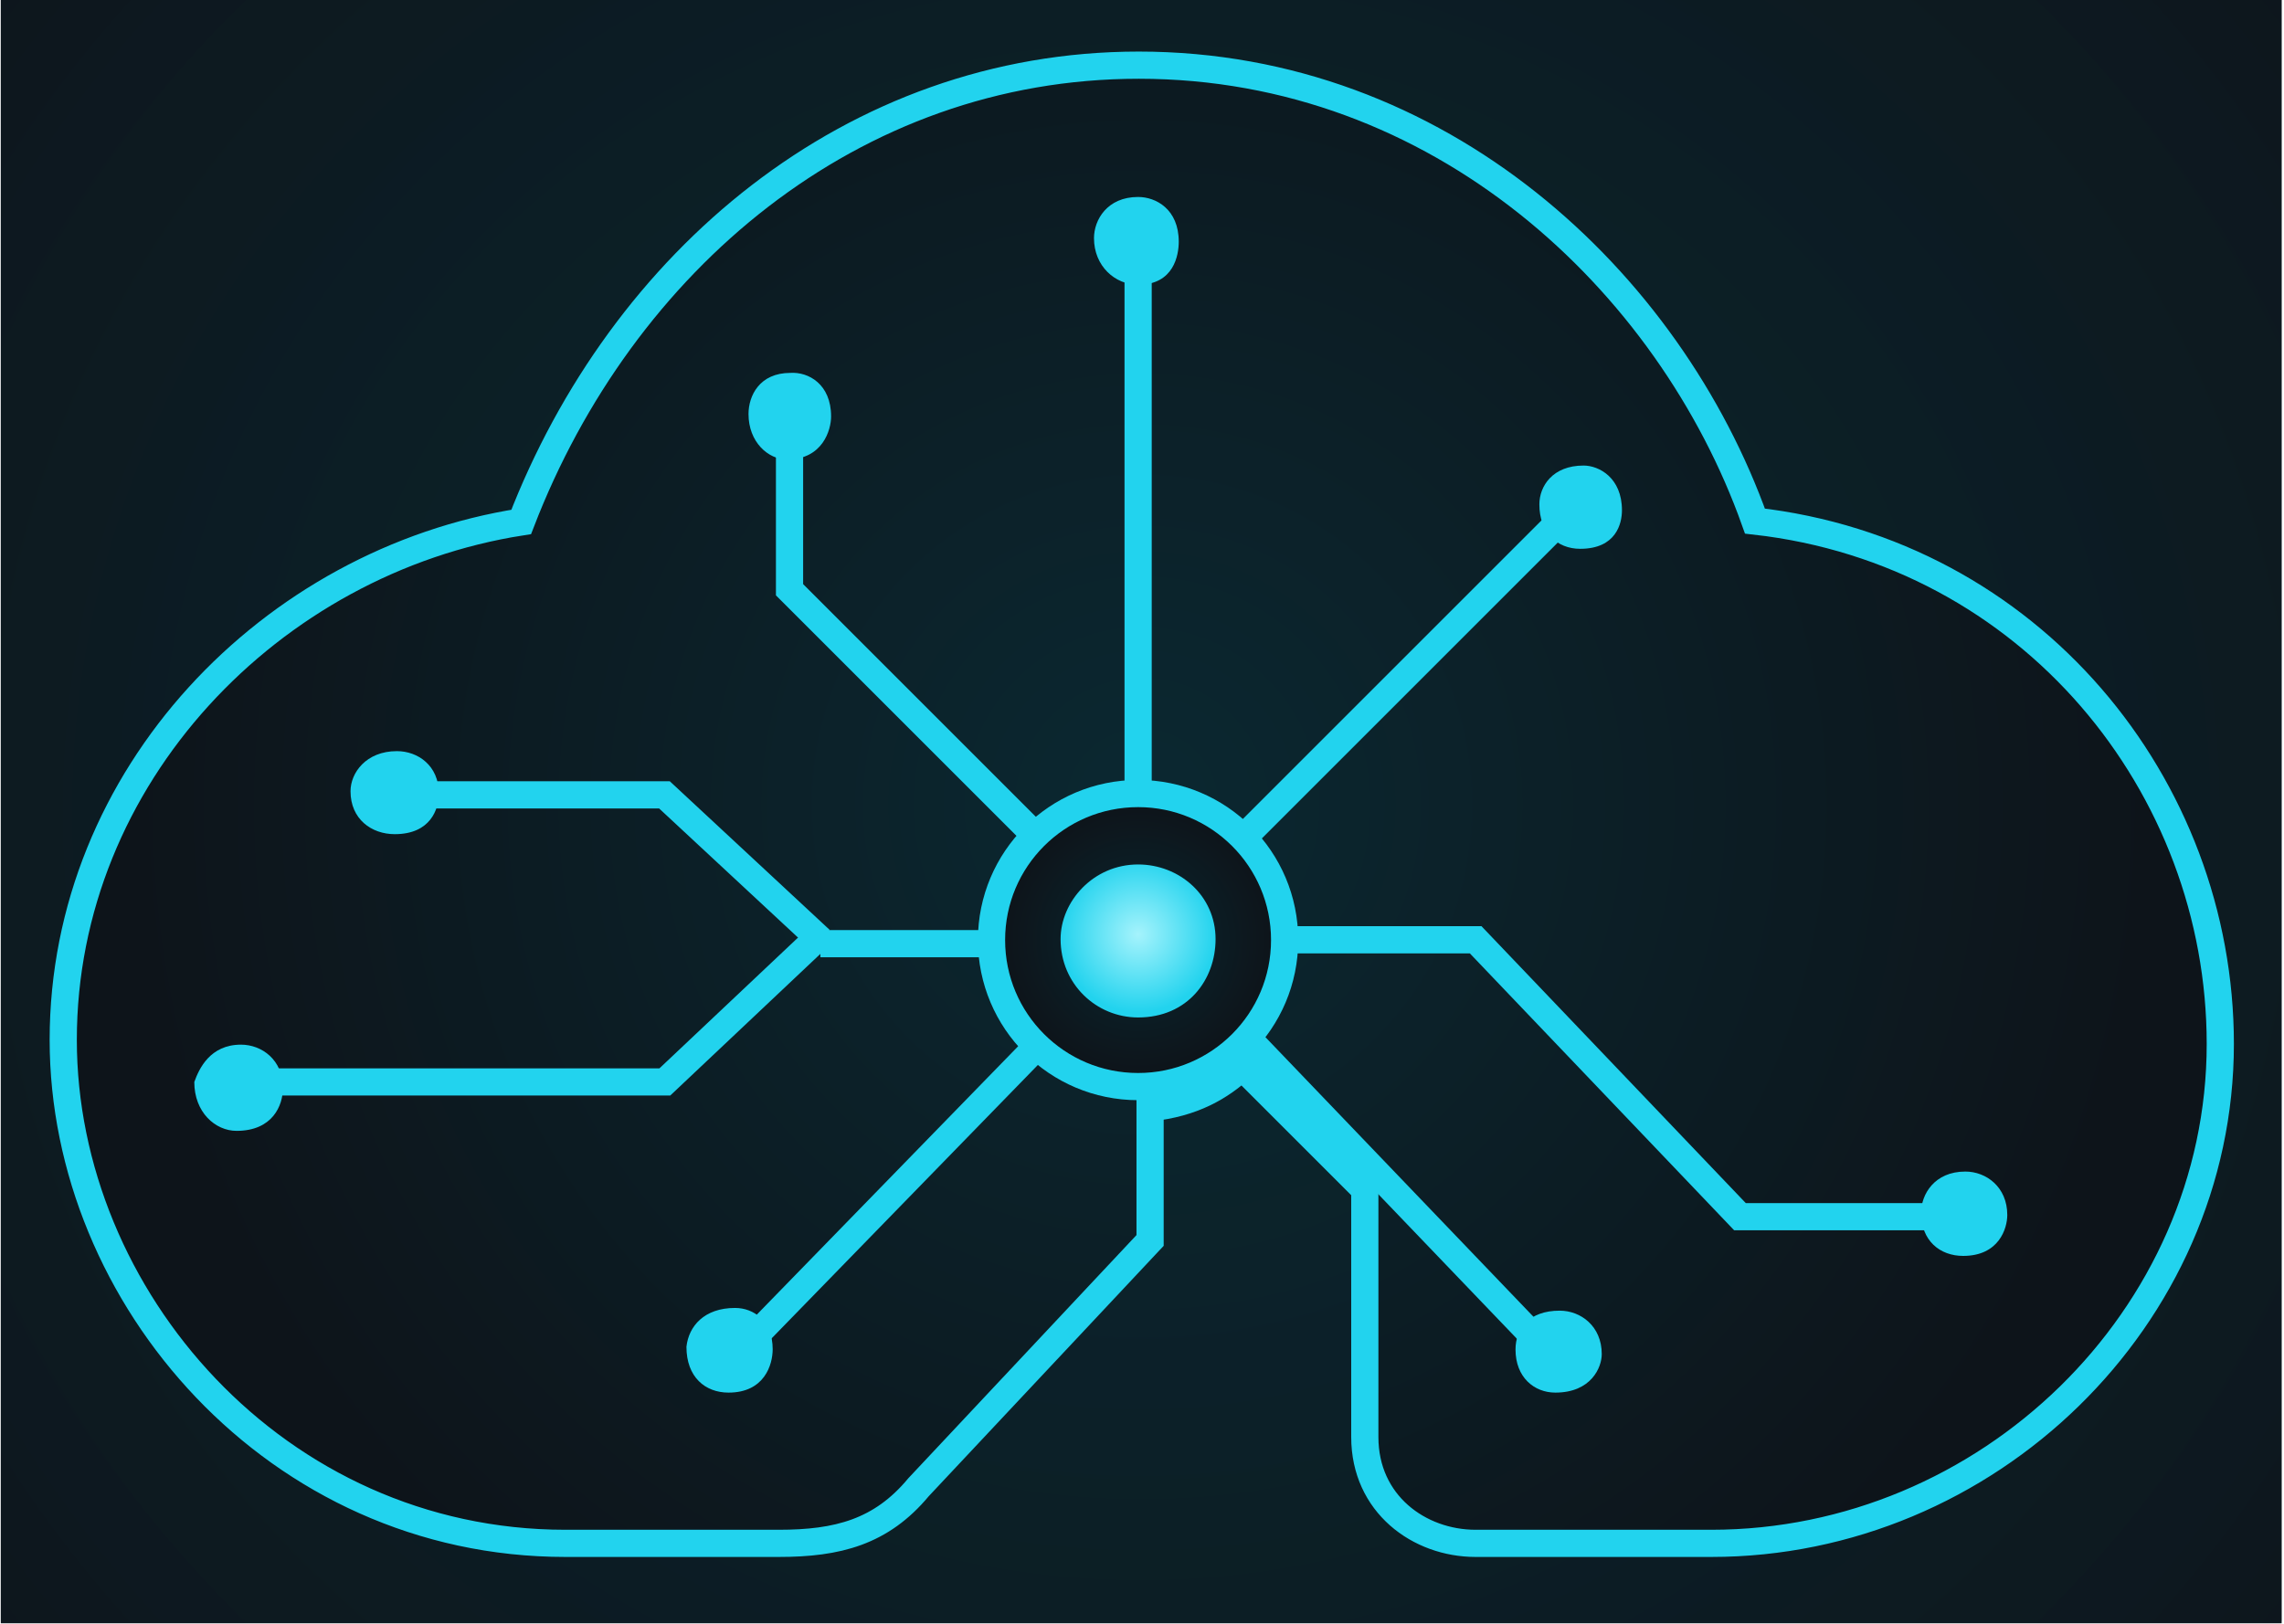
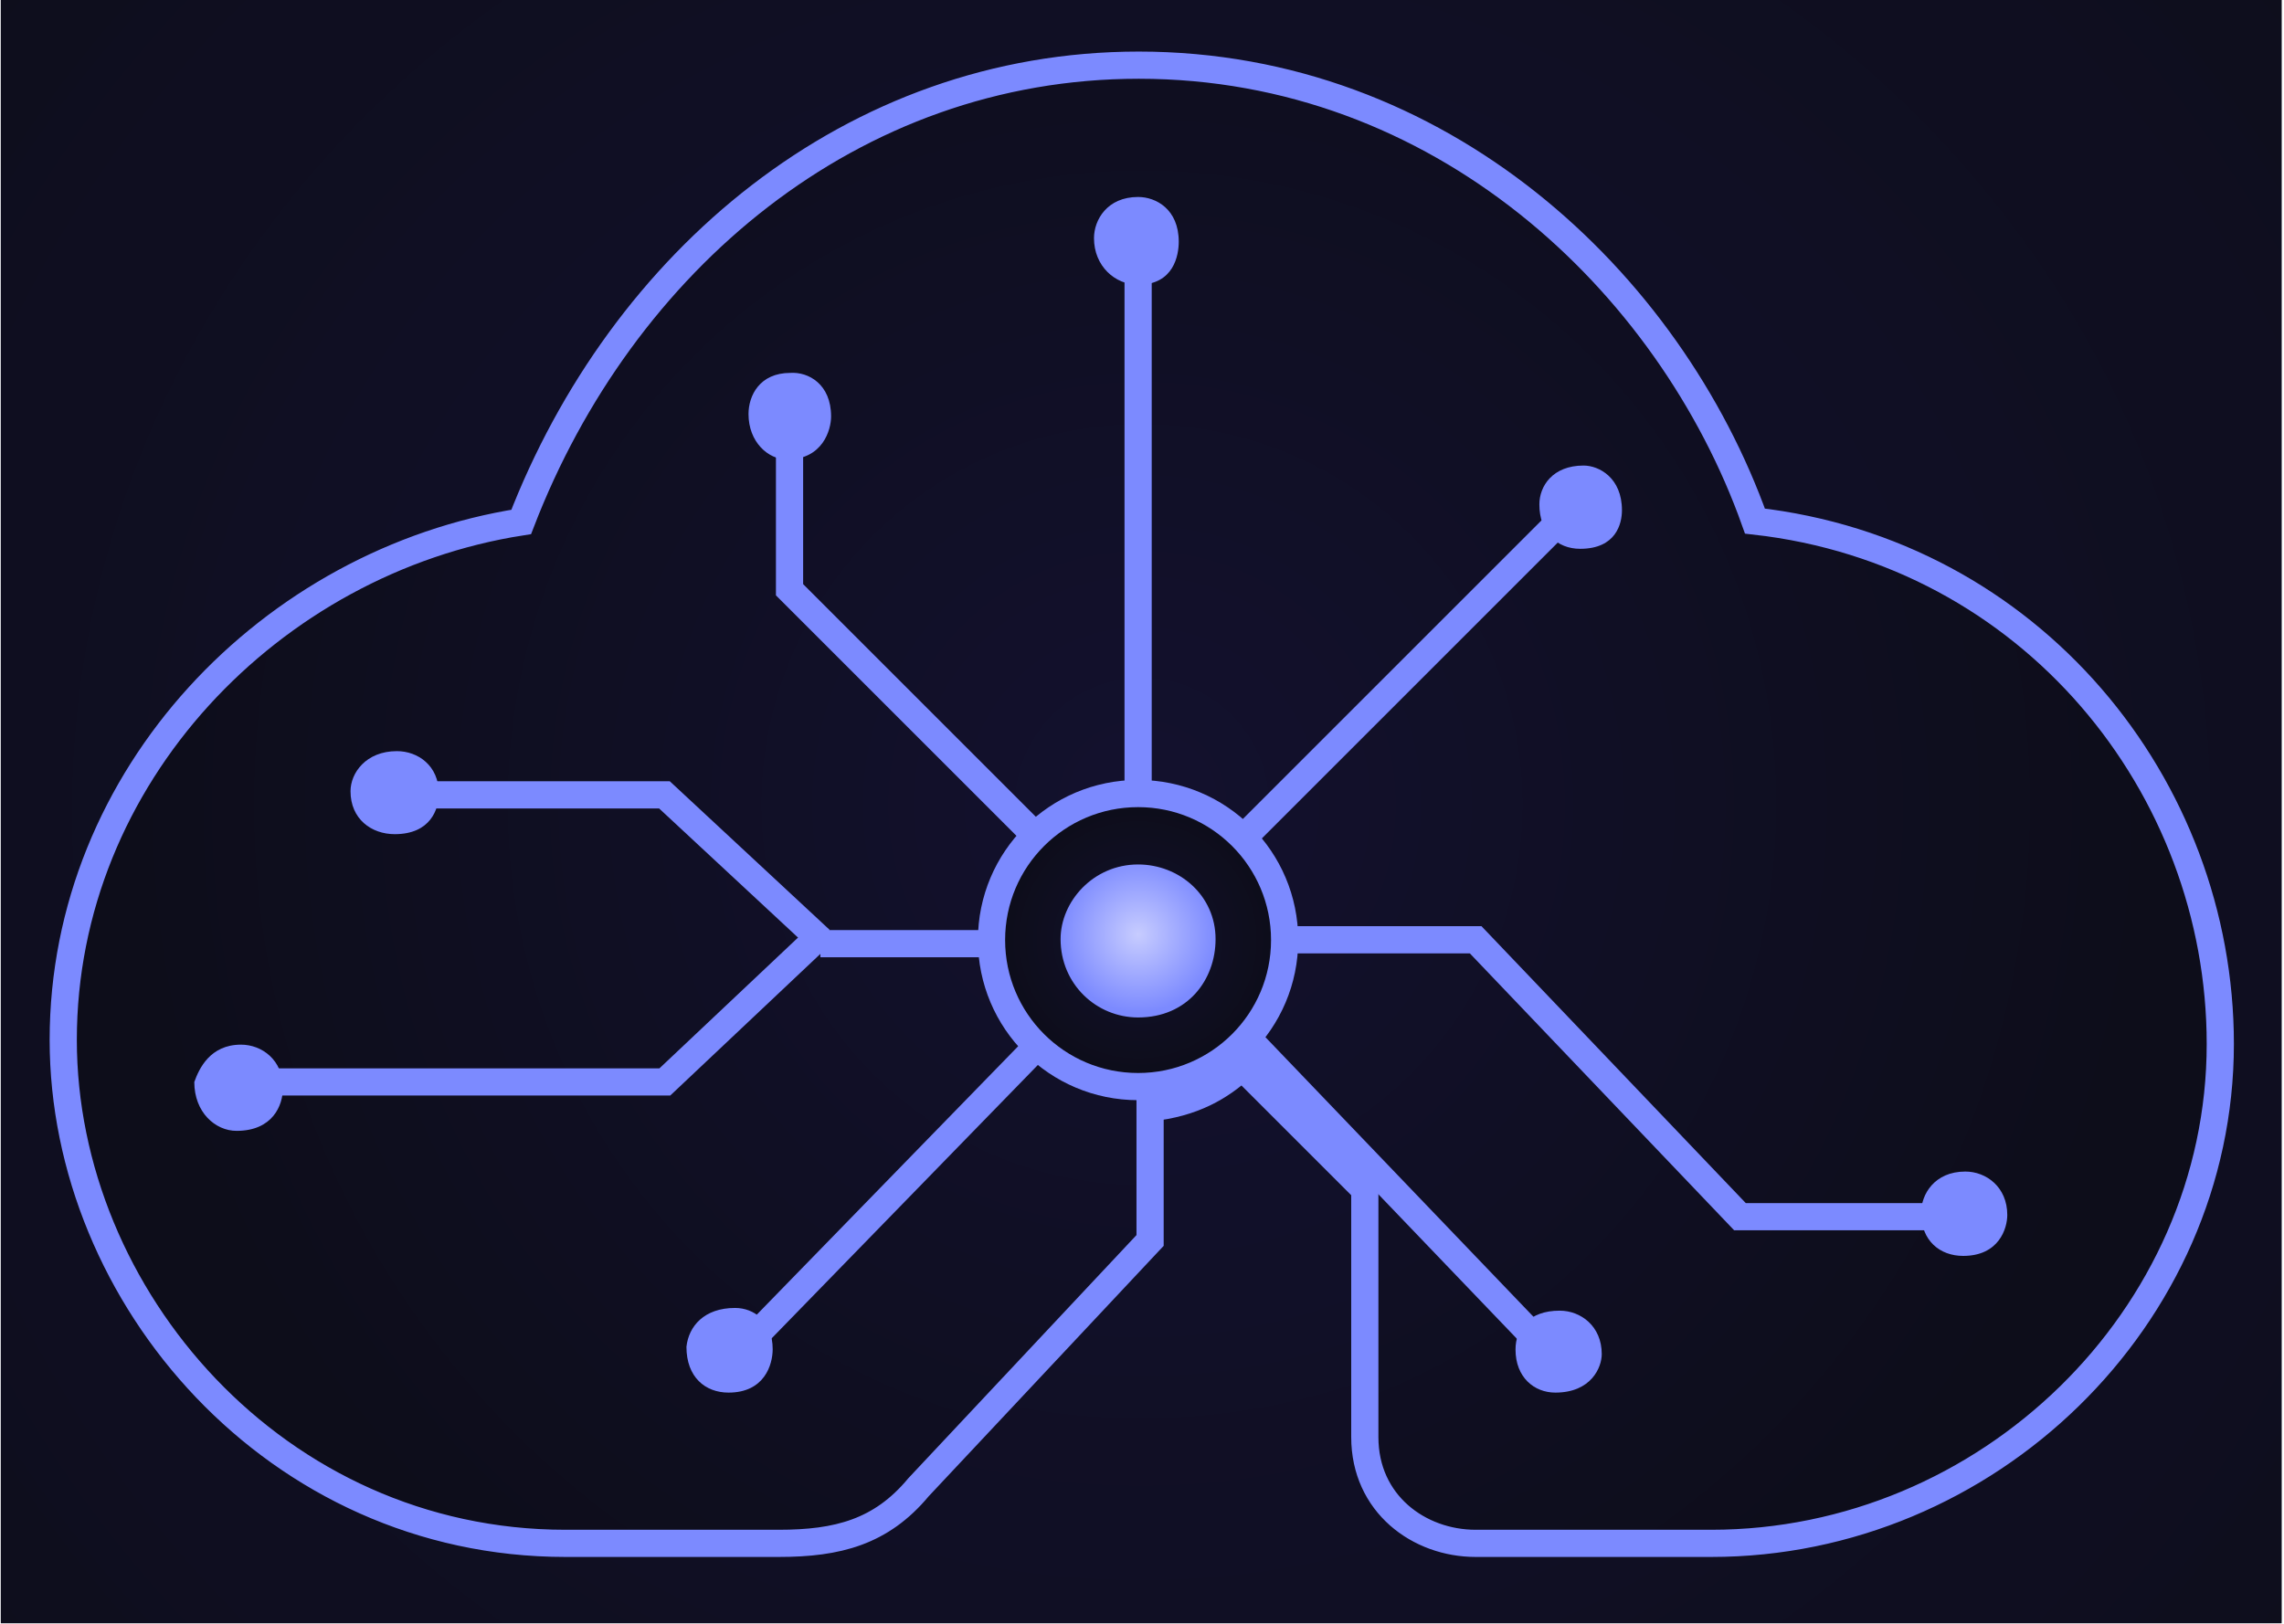
<svg xmlns="http://www.w3.org/2000/svg" width="294" height="209" fill="none" viewBox="0 0 294 209">
  <path d="m293.7 0h-293.6v209h293.6v-209z" fill="url(#paint0_radial_865_1476)" />
  <path d="m293.7 0h-293.6v208.7h293.6v-208.7z" fill="url(#paint1_radial_865_1476)" fill-opacity=".2" />
-   <path d="m225.9 67.09c-11.02-30.93-40.56-58.7-79.31-58.7-36.98 0-66.6 25.34-79.5 58.81-32.11 5.01-58.95 32.69-58.95 66.69 0 33.14 27.44 64.82 64.64 64.82h27.47c7.57 0 13.18-1.45 17.98-7.22l29.81-31.78v-17.08c5.5-0.57 9.05-2.67 11.85-5.26l15.79 15.79v31.86c0 8.6 6.98 13.69 14.27 13.69h30.33c35.5 0 65.52-29.02 65.52-64.3 0-33.24-24.41-63.32-59.9-67.32z" fill="url(#paint2_radial_865_1476)" stroke="#22D3EE" stroke-miterlimit="10" stroke-width="3.5" />
-   <path d="m146.5 101.2v-67.22" stroke="#22D3EE" stroke-miterlimit="10" stroke-width="3.5" />
-   <path d="m133.1 107.4-31.47-31.47v-17.93" stroke="#22D3EE" stroke-miterlimit="10" stroke-width="3.5" />
-   <path d="m160.8 107.1 40-40" stroke="#22D3EE" stroke-miterlimit="10" stroke-width="3.5" />
-   <path d="m166 121h23.95l34.02 35.65h24.88" stroke="#22D3EE" stroke-miterlimit="10" stroke-width="3.5" />
-   <path d="m161.1 134.2 36.22 37.79" stroke="#22D3EE" stroke-miterlimit="10" stroke-width="3.5" />
-   <path d="m133.7 134.5-36.51 37.5" stroke="#22D3EE" stroke-miterlimit="10" stroke-width="3.5" />
-   <path d="m105.6 121-20.07-18.66h-30.43" stroke="#22D3EE" stroke-miterlimit="10" stroke-width="3.5" />
-   <path d="m105.6 121.5h21.46" stroke="#22D3EE" stroke-miterlimit="10" stroke-width="3.5" />
-   <path d="m35.36 139.3h50.22l20.07-18.94" stroke="#22D3EE" stroke-miterlimit="10" stroke-width="3.5" />
-   <path d="m146.5 139.9c10.42 0 18.86-8.44 18.86-18.87 0-10.42-8.44-18.86-18.86-18.86-10.43 0-18.87 8.44-18.87 18.86 0 10.43 8.44 18.87 18.87 18.87z" fill="url(#paint3_radial_865_1476)" stroke="#22D3EE" stroke-miterlimit="10" stroke-width="3.5" />
+   <path d="m225.9 67.09c-11.02-30.93-40.56-58.7-79.31-58.7-36.98 0-66.6 25.34-79.5 58.81-32.11 5.01-58.95 32.69-58.95 66.69 0 33.14 27.44 64.82 64.64 64.82h27.47c7.57 0 13.18-1.45 17.98-7.22l29.81-31.78v-17.08c5.5-0.57 9.05-2.67 11.85-5.26l15.79 15.79v31.86c0 8.6 6.98 13.69 14.27 13.69h30.33c35.5 0 65.52-29.02 65.52-64.3 0-33.24-24.41-63.32-59.9-67.32z" fill="url(#paint2_radial_865_1476)" stroke="#7c8aff" stroke-miterlimit="10" stroke-width="3.5" />
+   <path d="m146.5 101.2v-67.22" stroke="#7c8aff" stroke-miterlimit="10" stroke-width="3.5" />
+   <path d="m133.1 107.4-31.47-31.47v-17.93" stroke="#7c8aff" stroke-miterlimit="10" stroke-width="3.5" />
+   <path d="m160.8 107.1 40-40" stroke="#7c8aff" stroke-miterlimit="10" stroke-width="3.5" />
+   <path d="m166 121h23.95l34.02 35.65h24.88" stroke="#7c8aff" stroke-miterlimit="10" stroke-width="3.5" />
+   <path d="m161.1 134.2 36.22 37.79" stroke="#7c8aff" stroke-miterlimit="10" stroke-width="3.5" />
+   <path d="m133.7 134.5-36.51 37.5" stroke="#7c8aff" stroke-miterlimit="10" stroke-width="3.5" />
+   <path d="m105.6 121-20.07-18.66h-30.43" stroke="#7c8aff" stroke-miterlimit="10" stroke-width="3.5" />
+   <path d="m105.6 121.5h21.46" stroke="#7c8aff" stroke-miterlimit="10" stroke-width="3.5" />
+   <path d="m35.36 139.3h50.22l20.07-18.94" stroke="#7c8aff" stroke-miterlimit="10" stroke-width="3.5" />
+   <path d="m146.5 139.9c10.42 0 18.86-8.44 18.86-18.87 0-10.42-8.44-18.86-18.86-18.86-10.43 0-18.87 8.44-18.87 18.86 0 10.43 8.44 18.87 18.87 18.87z" fill="url(#paint3_radial_865_1476)" stroke="#7c8aff" stroke-miterlimit="10" stroke-width="3.5" />
  <path d="m146.5 131c6.39 0 9.97-4.87 9.97-10.09 0-5.64-4.7-9.61-9.97-9.61-5.78 0-9.98 4.78-9.98 9.61 0 5.79 4.6 10.09 9.98 10.09z" fill="url(#paint4_radial_865_1476)" />
-   <path d="m146.5 36.66c4.63 0 5.23-3.85 5.23-5.54 0-4.19-2.94-5.76-5.23-5.76-3.98 0-5.68 2.95-5.68 5.3 0 3.6 2.71 6 5.68 6z" fill="#22D3EE" />
-   <path d="m101.3 59.16c4.63 0 5.68-3.85 5.68-5.54 0-4.19-2.95-5.76-5.24-5.61-3.98 0-5.39 2.95-5.39 5.3 0 3.6 2.53 5.85 4.95 5.85z" fill="#22D3EE" />
-   <path d="m50.81 107.4c4.63 0 5.68-3.25 5.68-5.24 0-3.6-2.71-5.45-5.4-5.45-3.98 0-5.97 2.81-5.97 5.16 0 3.6 2.71 5.53 5.69 5.53z" fill="#22D3EE" />
-   <path d="m30.45 145.6c4.63 0 5.97-3.25 5.97-5.53 0-3.6-2.71-5.57-5.4-5.57-3.98 0-5.4 3.1-6.01 4.81 0 3.91 2.71 6.29 5.44 6.29z" fill="#22D3EE" />
-   <path d="m93.78 179.3c4.63 0 5.68-3.6 5.68-5.59 0-3.6-2.42-5.31-4.84-5.31-3.98 0-5.97 2.35-6.26 5 0 3.91 2.42 5.9 5.42 5.9z" fill="#22D3EE" />
-   <path d="m200.2 179.3c4.63 0 5.98-3.25 5.98-4.96 0-3.6-2.71-5.59-5.41-5.59-3.98 0-5.69 2.35-5.69 5 0 3.6 2.42 5.55 5.12 5.55z" fill="#22D3EE" />
-   <path d="m252.7 161.7c4.63 0 5.68-3.56 5.68-5.27 0-3.6-2.71-5.59-5.4-5.59-3.98 0-5.69 2.95-5.69 5.3 0 3.6 2.42 5.56 5.41 5.56z" fill="#22D3EE" />
-   <path d="m203.4 70.66c4.63 0 5.38-3.25 5.38-4.96 0-4.19-2.95-5.76-4.94-5.76-3.98 0-5.69 2.65-5.69 5 0 3.6 2.26 5.72 5.25 5.72z" fill="#22D3EE" />
+   <path d="m146.5 36.66c4.63 0 5.23-3.85 5.23-5.54 0-4.19-2.94-5.76-5.23-5.76-3.98 0-5.68 2.95-5.68 5.3 0 3.6 2.71 6 5.68 6z" fill="#7c8aff" />
+   <path d="m101.3 59.16c4.63 0 5.68-3.85 5.68-5.54 0-4.19-2.95-5.76-5.24-5.61-3.98 0-5.39 2.95-5.39 5.3 0 3.6 2.53 5.85 4.95 5.85z" fill="#7c8aff" />
+   <path d="m50.81 107.4c4.63 0 5.68-3.25 5.68-5.24 0-3.6-2.71-5.45-5.4-5.45-3.98 0-5.97 2.81-5.97 5.16 0 3.6 2.71 5.53 5.69 5.53z" fill="#7c8aff" />
+   <path d="m30.45 145.6c4.63 0 5.97-3.25 5.97-5.53 0-3.6-2.71-5.57-5.4-5.57-3.98 0-5.4 3.1-6.01 4.81 0 3.91 2.71 6.29 5.44 6.29z" fill="#7c8aff" />
+   <path d="m93.78 179.3c4.63 0 5.68-3.6 5.68-5.59 0-3.6-2.42-5.31-4.84-5.31-3.98 0-5.97 2.35-6.26 5 0 3.91 2.42 5.9 5.42 5.9z" fill="#7c8aff" />
+   <path d="m200.2 179.3c4.63 0 5.98-3.25 5.98-4.96 0-3.6-2.71-5.59-5.41-5.59-3.98 0-5.69 2.35-5.69 5 0 3.6 2.42 5.55 5.12 5.55z" fill="#7c8aff" />
+   <path d="m252.7 161.7c4.63 0 5.68-3.56 5.68-5.27 0-3.6-2.71-5.59-5.4-5.59-3.98 0-5.69 2.95-5.69 5.3 0 3.6 2.42 5.56 5.41 5.56z" fill="#7c8aff" />
+   <path d="m203.4 70.66c4.63 0 5.38-3.25 5.38-4.96 0-4.19-2.95-5.76-4.94-5.76-3.98 0-5.69 2.65-5.69 5 0 3.6 2.26 5.72 5.25 5.72z" fill="#7c8aff" />
  <defs>
    <radialGradient id="paint0_radial_865_1476" cx="0" cy="0" r="1" gradientTransform="translate(146.9 104.5) scale(219.2 208.4)" gradientUnits="userSpaceOnUse">
-       <stop stop-color="#0B2831" offset="0" />
-       <stop stop-color="#0D141A" offset="1" />
+       <stop stop-color="#13112e" offset="0" />
+       <stop stop-color="#0d0d1a" offset="1" />
    </radialGradient>
    <radialGradient id="paint1_radial_865_1476" cx="0" cy="0" r="1" gradientTransform="translate(146.9 104.4) scale(181.6 172.8)" gradientUnits="userSpaceOnUse">
-       <stop stop-color="#0B2831" offset="0" />
-       <stop stop-color="#0D141A" offset="1" />
+       <stop stop-color="#13112e" offset="0" />
+       <stop stop-color="#0d0d1a" offset="1" />
    </radialGradient>
    <radialGradient id="paint2_radial_865_1476" cx="0" cy="0" r="1" gradientTransform="translate(147 103.6) scale(131.7)" gradientUnits="userSpaceOnUse">
-       <stop stop-color="#0B2831" offset="0" />
-       <stop stop-color="#0D141A" offset="1" />
+       <stop stop-color="#13112e" offset="0" />
+       <stop stop-color="#0d0d1a" offset="1" />
    </radialGradient>
    <radialGradient id="paint3_radial_865_1476" cx="0" cy="0" r="1" gradientTransform="translate(146.5 121) scale(17.44)" gradientUnits="userSpaceOnUse">
-       <stop stop-color="#0B2831" offset="0" />
-       <stop stop-color="#0D141A" offset="1" />
+       <stop stop-color="#13112e" offset="0" />
+       <stop stop-color="#0d0d1a" offset="1" />
    </radialGradient>
    <radialGradient id="paint4_radial_865_1476" cx="0" cy="0" r="1" gradientTransform="translate(146.5 120.3) scale(11.09)" gradientUnits="userSpaceOnUse">
-       <stop stop-color="#A5F3FC" offset="0" />
-       <stop stop-color="#22D3EE" offset=".906" />
+       <stop stop-color="#c7ccff" offset="0" />
+       <stop stop-color="#7c8aff" offset=".906" />
    </radialGradient>
  </defs>
</svg>
